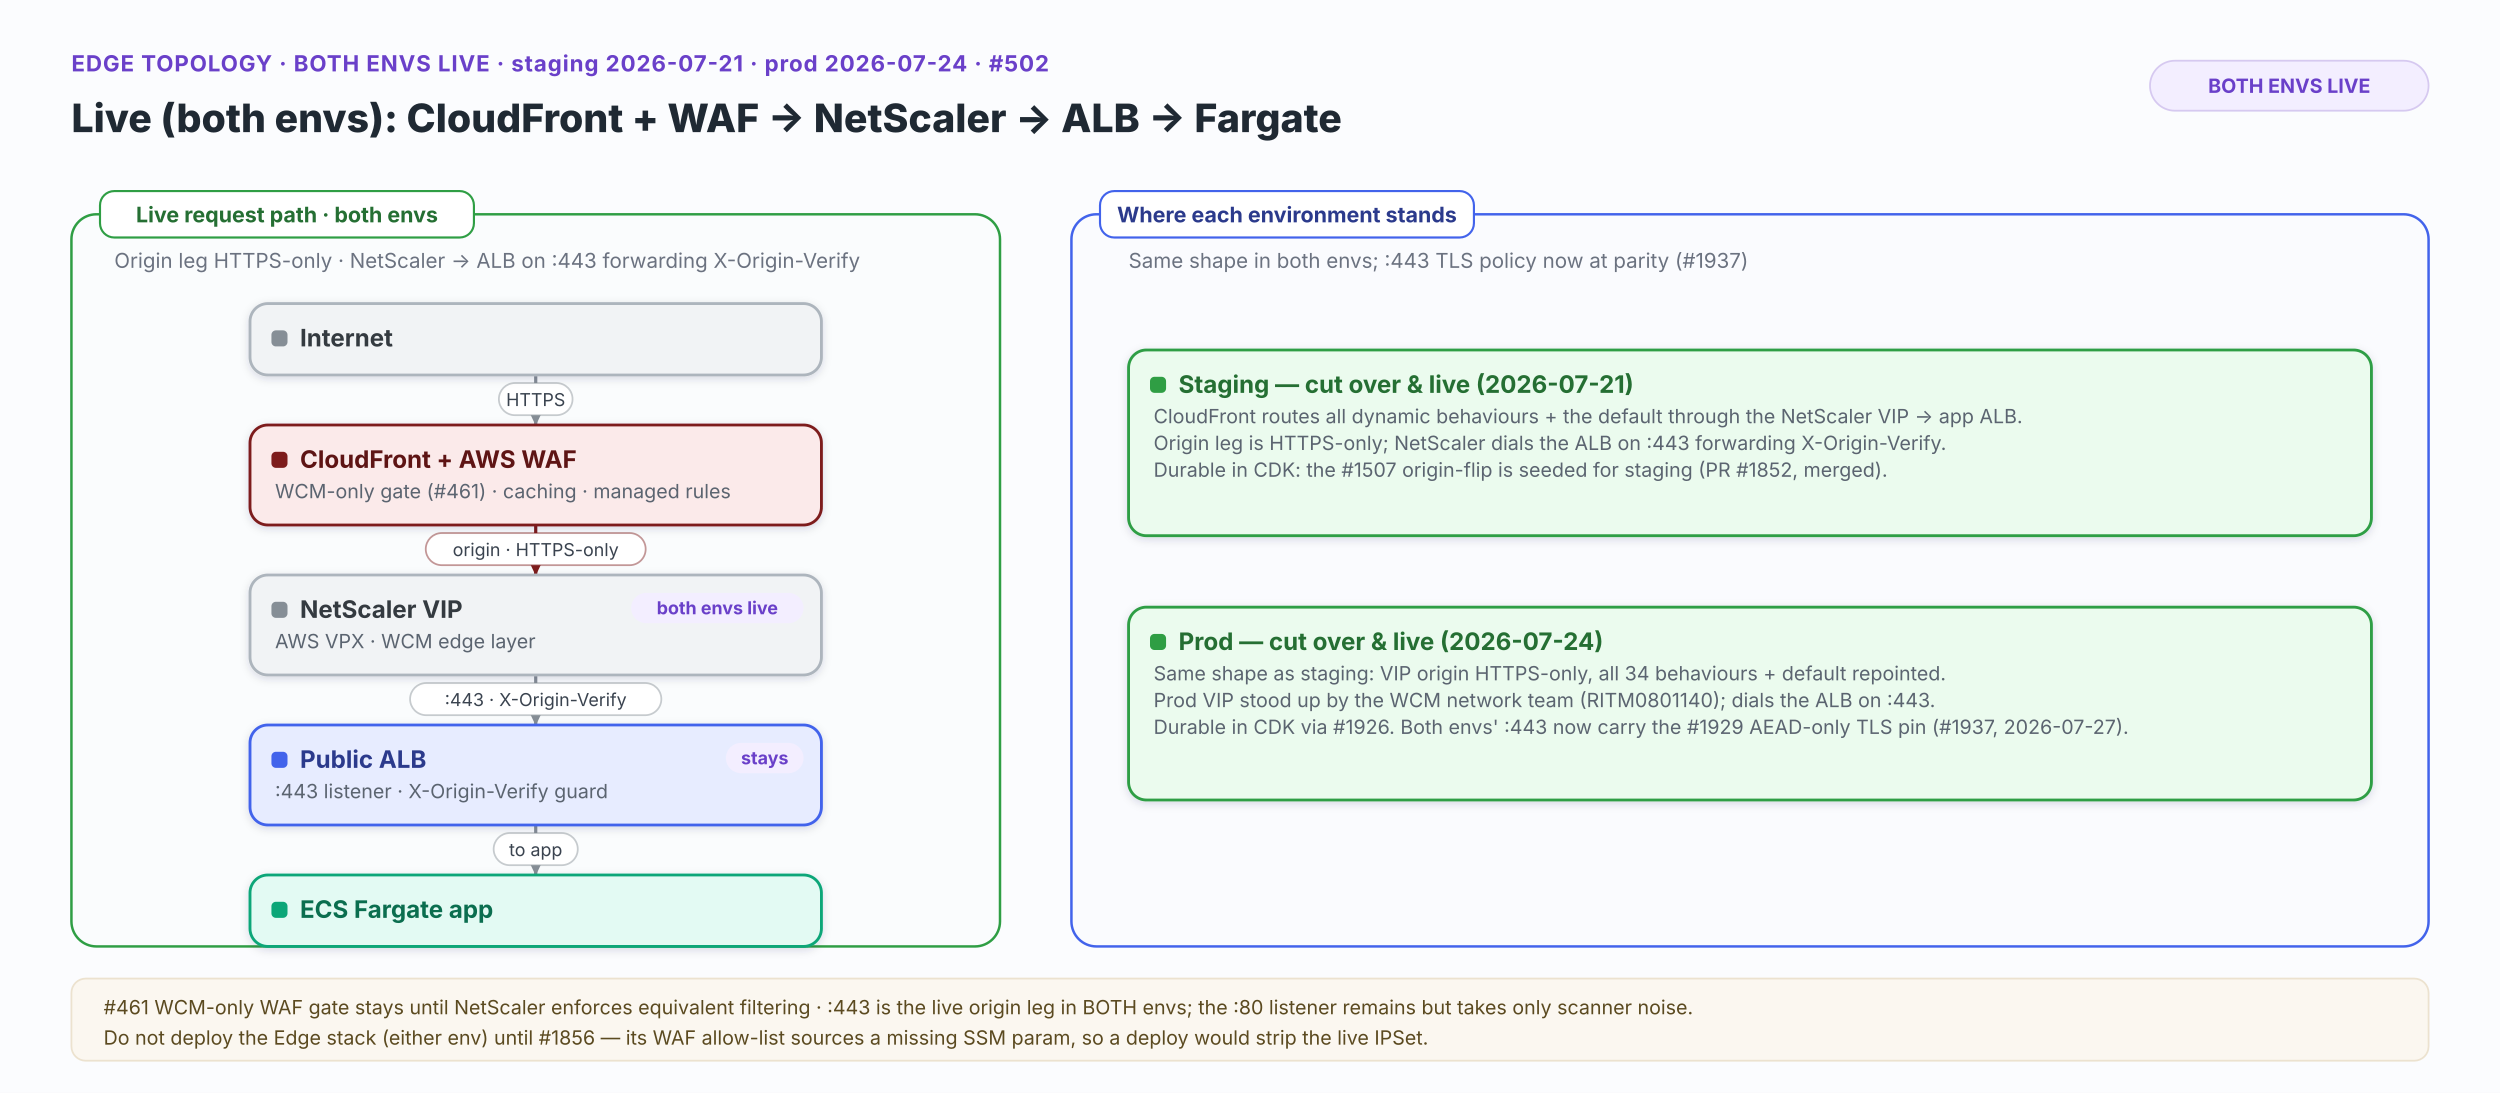
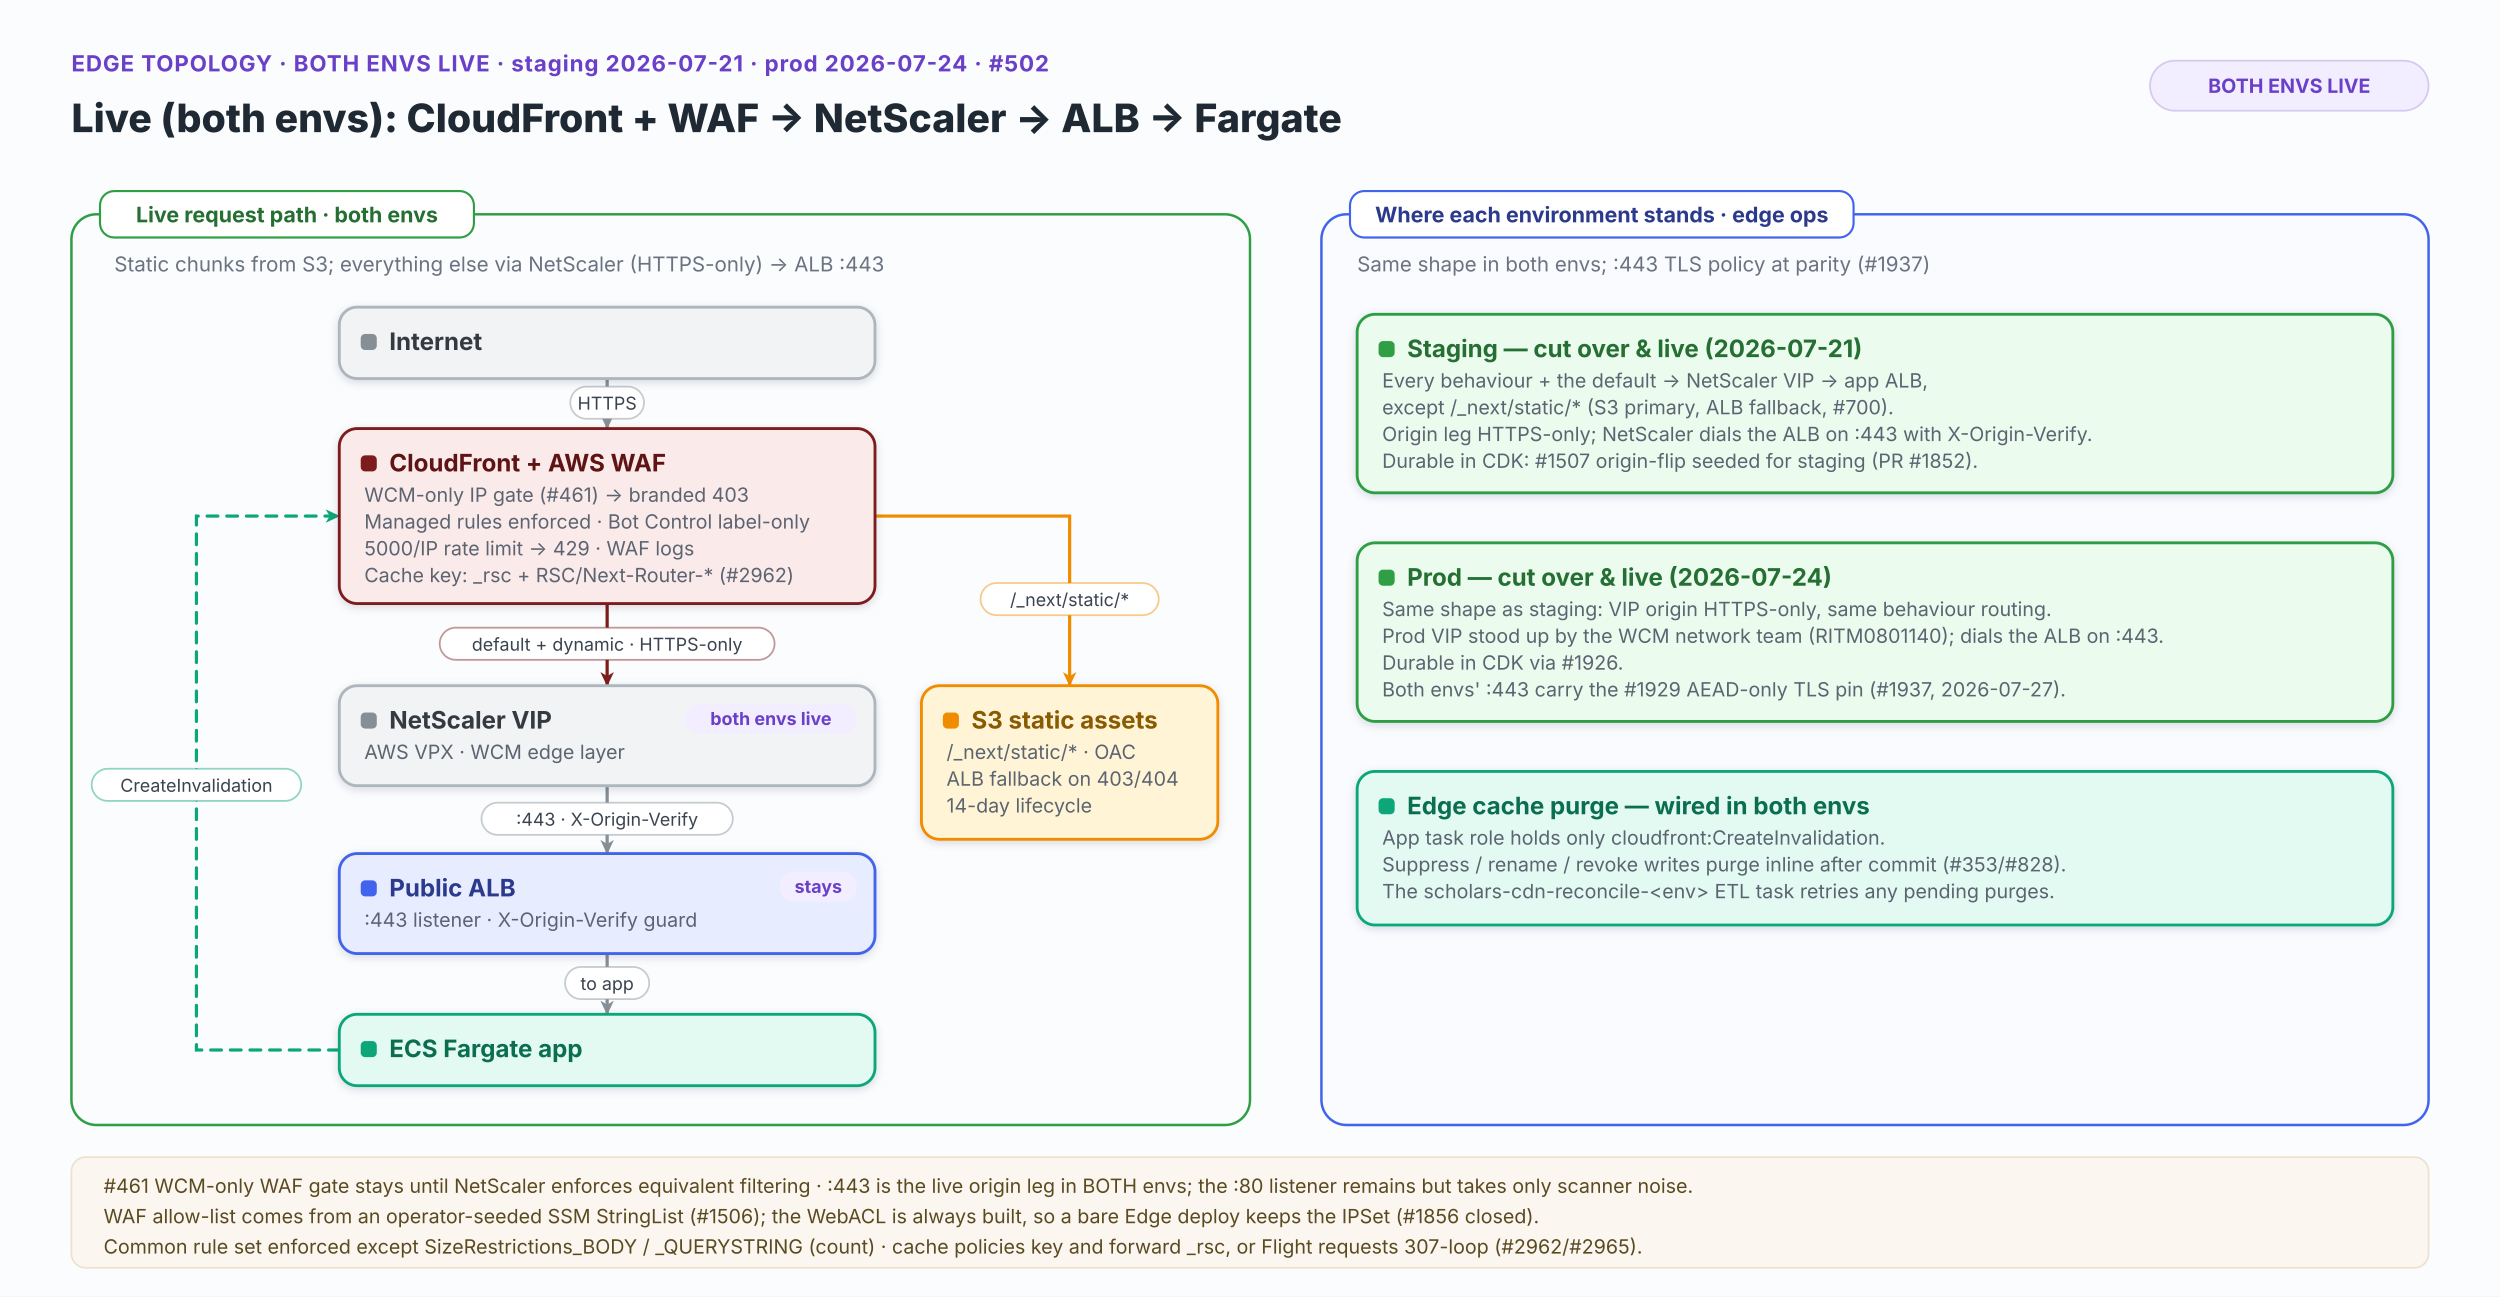
- <svg xmlns="http://www.w3.org/2000/svg" viewBox="0 0 1400 612" width="1400" height="612" role="img" aria-labelledby="t-edge-topology-fork d-edge-topology-fork" font-family="Inter,-apple-system,Segoe UI,Helvetica,Arial,sans-serif">
+ <svg xmlns="http://www.w3.org/2000/svg" viewBox="0 0 1400 726" width="1400" height="726" role="img" aria-labelledby="t-edge-topology-fork d-edge-topology-fork" font-family="Inter,-apple-system,Segoe UI,Helvetica,Arial,sans-serif">
  <rect width="100%" height="100%" fill="#fbfcfe" />
  <defs>
    <filter id="sh" x="-25%" y="-25%" width="150%" height="150%">
      <feDropShadow dx="0" dy="1.4" stdDeviation="2.4" flood-color="#0b1f3a" flood-opacity="0.14" />
    </filter>
    <marker id="mGray" viewBox="0 0 10 10" refX="9" refY="5" markerWidth="9" markerHeight="9" markerUnits="userSpaceOnUse" orient="auto-start-reverse">
      <path d="M0.5,0.8 L9.4,5 L0.5,9.2 L3,5 Z" fill="#868e96" />
    </marker>
    <marker id="mMaroon" viewBox="0 0 10 10" refX="9" refY="5" markerWidth="9" markerHeight="9" markerUnits="userSpaceOnUse" orient="auto-start-reverse">
      <path d="M0.5,0.8 L9.4,5 L0.5,9.2 L3,5 Z" fill="#7d1c1c" />
    </marker>
    <marker id="mRed" viewBox="0 0 10 10" refX="9" refY="5" markerWidth="9" markerHeight="9" markerUnits="userSpaceOnUse" orient="auto-start-reverse">
      <path d="M0.5,0.8 L9.4,5 L0.5,9.2 L3,5 Z" fill="#e03131" />
    </marker>
    <marker id="mGreen" viewBox="0 0 10 10" refX="9" refY="5" markerWidth="9" markerHeight="9" markerUnits="userSpaceOnUse" orient="auto-start-reverse">
      <path d="M0.5,0.8 L9.4,5 L0.5,9.2 L3,5 Z" fill="#2f9e44" />
    </marker>
    <marker id="mIndigo" viewBox="0 0 10 10" refX="9" refY="5" markerWidth="9" markerHeight="9" markerUnits="userSpaceOnUse" orient="auto-start-reverse">
      <path d="M0.5,0.8 L9.4,5 L0.5,9.2 L3,5 Z" fill="#4263eb" />
    </marker>
    <marker id="mViolet" viewBox="0 0 10 10" refX="9" refY="5" markerWidth="9" markerHeight="9" markerUnits="userSpaceOnUse" orient="auto-start-reverse">
      <path d="M0.5,0.8 L9.4,5 L0.5,9.2 L3,5 Z" fill="#7048e8" />
    </marker>
    <marker id="mAmber" viewBox="0 0 10 10" refX="9" refY="5" markerWidth="9" markerHeight="9" markerUnits="userSpaceOnUse" orient="auto-start-reverse">
      <path d="M0.5,0.8 L9.4,5 L0.5,9.2 L3,5 Z" fill="#f08c00" />
    </marker>
    <marker id="mTeal" viewBox="0 0 10 10" refX="9" refY="5" markerWidth="9" markerHeight="9" markerUnits="userSpaceOnUse" orient="auto-start-reverse">
      <path d="M0.5,0.8 L9.4,5 L0.5,9.2 L3,5 Z" fill="#0ca678" />
    </marker>
  </defs>
-   <rect x="40" y="120" width="520" height="410" rx="14" fill="#ebfbee" fill-opacity="0.05" stroke="#2f9e44" stroke-width="1.4" />
-   <rect x="600" y="120" width="760" height="410" rx="14" fill="#e7ecff" fill-opacity="0.04" stroke="#4263eb" stroke-width="1.4" />
-   <path d="M300,210 C300,246 300,202 300,238" fill="none" stroke="#868e96" stroke-width="1.8" stroke-linecap="round" marker-end="url(#mGray)" />
-   <path d="M300,294 C300,330 300,286 300,322" fill="none" stroke="#7d1c1c" stroke-width="1.8" stroke-linecap="round" marker-end="url(#mMaroon)" />
-   <path d="M300,378 C300,414 300,370 300,406" fill="none" stroke="#868e96" stroke-width="1.8" stroke-linecap="round" marker-end="url(#mGray)" />
-   <path d="M300,462 C300,498 300,454 300,490" fill="none" stroke="#868e96" stroke-width="1.8" stroke-linecap="round" marker-end="url(#mGray)" />
-   <rect x="279.375" y="214.5" width="41.25" height="18" rx="9" fill="#ffffff" stroke="#868e96" stroke-opacity="0.45" />
-   <text x="300" y="227.4" font-size="10" fill="#3a434f" text-anchor="middle">HTTPS</text>
-   <rect x="238.425" y="298.5" width="123.15" height="18" rx="9" fill="#ffffff" stroke="#7d1c1c" stroke-opacity="0.45" />
-   <text x="300" y="311.4" font-size="10" fill="#3a434f" text-anchor="middle">origin · HTTPS-only</text>
-   <rect x="229.65" y="382.5" width="140.7" height="18" rx="9" fill="#ffffff" stroke="#868e96" stroke-opacity="0.45" />
-   <text x="300" y="395.4" font-size="10" fill="#3a434f" text-anchor="middle">:443 · X-Origin-Verify</text>
-   <rect x="276.45" y="466.5" width="47.1" height="18" rx="9" fill="#ffffff" stroke="#868e96" stroke-opacity="0.45" />
-   <text x="300" y="479.4" font-size="10" fill="#3a434f" text-anchor="middle">to app</text>
+   <rect x="40" y="120" width="660" height="510" rx="14" fill="#ebfbee" fill-opacity="0.05" stroke="#2f9e44" stroke-width="1.4" />
+   <rect x="740" y="120" width="620" height="510" rx="14" fill="#e7ecff" fill-opacity="0.04" stroke="#4263eb" stroke-width="1.4" />
+   <path d="M340,212 C340,248 340,204 340,240" fill="none" stroke="#868e96" stroke-width="1.8" stroke-linecap="round" marker-end="url(#mGray)" />
+   <path d="M340,338 C340,374 340,348 340,384" fill="none" stroke="#7d1c1c" stroke-width="1.8" stroke-linecap="round" marker-end="url(#mMaroon)" />
+   <path d="M490,289 L599,289 L599,384" fill="none" stroke="#f08c00" stroke-width="1.8" stroke-linecap="round" marker-end="url(#mAmber)" />
+   <path d="M340,440 C340,476 340,442 340,478" fill="none" stroke="#868e96" stroke-width="1.8" stroke-linecap="round" marker-end="url(#mGray)" />
+   <path d="M340,534 C340,570 340,532 340,568" fill="none" stroke="#868e96" stroke-width="1.8" stroke-linecap="round" marker-end="url(#mGray)" />
+   <path d="M190,588 L110,588 L110,289 L190,289" fill="none" stroke="#0ca678" stroke-width="1.8" stroke-linecap="round" stroke-dasharray="6 5" marker-end="url(#mTeal)" />
+   <rect x="319.375" y="216.5" width="41.25" height="18" rx="9" fill="#ffffff" stroke="#868e96" stroke-opacity="0.45" />
+   <text x="340" y="229.4" font-size="10" fill="#3a434f" text-anchor="middle">HTTPS</text>
+   <rect x="246.25" y="351.5" width="187.5" height="18" rx="9" fill="#ffffff" stroke="#7d1c1c" stroke-opacity="0.45" />
+   <text x="340" y="364.4" font-size="10" fill="#3a434f" text-anchor="middle">default + dynamic · HTTPS-only</text>
+   <rect x="549.125" y="326.5" width="99.75" height="18" rx="9" fill="#ffffff" stroke="#f08c00" stroke-opacity="0.45" />
+   <text x="599" y="339.4" font-size="10" fill="#3a434f" text-anchor="middle">/_next/static/*</text>
+   <rect x="269.65" y="449.5" width="140.7" height="18" rx="9" fill="#ffffff" stroke="#868e96" stroke-opacity="0.45" />
+   <text x="340" y="462.4" font-size="10" fill="#3a434f" text-anchor="middle">:443 · X-Origin-Verify</text>
+   <rect x="316.45" y="541.5" width="47.1" height="18" rx="9" fill="#ffffff" stroke="#868e96" stroke-opacity="0.45" />
+   <text x="340" y="554.4" font-size="10" fill="#3a434f" text-anchor="middle">to app</text>
+   <rect x="51.35" y="430.5" width="117.3" height="18" rx="9" fill="#ffffff" stroke="#0ca678" stroke-opacity="0.45" />
+   <text x="110" y="443.4" font-size="10" fill="#3a434f" text-anchor="middle">CreateInvalidation</text>
  <g>
    <rect x="56" y="107" width="209.4" height="26" rx="8" fill="#ffffff" stroke="#2f9e44" stroke-width="1.2" />
    <text x="160.7" y="124.5" font-size="12" font-weight="700" fill="#256f33" text-anchor="middle">Live request path · both envs</text>
  </g>
  <g>
-     <rect x="616" y="107" width="209.4" height="26" rx="8" fill="#ffffff" stroke="#4263eb" stroke-width="1.2" />
-     <text x="720.7" y="124.5" font-size="12" font-weight="700" fill="#2b3a8c" text-anchor="middle">Where each environment stands</text>
+     <rect x="756" y="107" width="282" height="26" rx="8" fill="#ffffff" stroke="#4263eb" stroke-width="1.2" />
+     <text x="897" y="124.5" font-size="12" font-weight="700" fill="#2b3a8c" text-anchor="middle">Where each environment stands · edge ops</text>
  </g>
  <text x="40" y="40" font-size="12.5" font-weight="700" fill="#6a40c9" letter-spacing="0.5">EDGE TOPOLOGY · BOTH ENVS LIVE · staging 2026-07-21 · prod 2026-07-24 · #502</text>
  <text x="40" y="74" font-size="22" font-weight="800" fill="#1f2933">Live (both envs): CloudFront + WAF → NetScaler → ALB → Fargate</text>
  <rect x="1204" y="34" width="156" height="28" rx="14" fill="#f3eeff" stroke="#d6c9f0" />
  <text x="1282" y="52" font-size="11" font-weight="700" fill="#6a40c9" text-anchor="middle">BOTH ENVS LIVE</text>
-   <text x="64" y="150" font-size="11.5" fill="#6b7280">Origin leg HTTPS-only · NetScaler → ALB on :443 forwarding X-Origin-Verify</text>
-   <text x="632" y="150" font-size="11.5" fill="#6b7280">Same shape in both envs; :443 TLS policy now at parity (#1937)</text>
-   <rect x="40" y="548" width="1320" height="46" rx="8" fill="#fbf7f0" stroke="#ece2cf" />
-   <text x="58" y="568" font-size="11" fill="#5b4a20">#461 WCM-only WAF gate stays until NetScaler enforces equivalent filtering · :443 is the live origin leg in BOTH envs; the :80 listener remains but takes only scanner noise.</text>
-   <text x="58" y="585" font-size="11" fill="#5b4a20">Do not deploy the Edge stack (either env) until #1856 — its WAF allow-list sources a missing SSM param, so a deploy would strip the live IPSet.</text>
+   <text x="64" y="152" font-size="11.5" fill="#6b7280">Static chunks from S3; everything else via NetScaler (HTTPS-only) → ALB :443</text>
+   <text x="760" y="152" font-size="11.5" fill="#6b7280">Same shape in both envs; :443 TLS policy at parity (#1937)</text>
+   <rect x="40" y="648" width="1320" height="62" rx="8" fill="#fbf7f0" stroke="#ece2cf" />
+   <text x="58" y="668" font-size="11" fill="#5b4a20">#461 WCM-only WAF gate stays until NetScaler enforces equivalent filtering · :443 is the live origin leg in BOTH envs; the :80 listener remains but takes only scanner noise.</text>
+   <text x="58" y="685" font-size="11" fill="#5b4a20">WAF allow-list comes from an operator-seeded SSM StringList (#1506); the WebACL is always built, so a bare Edge deploy keeps the IPSet (#1856 closed).</text>
+   <text x="58" y="702" font-size="11" fill="#5b4a20">Common rule set enforced except SizeRestrictions_BODY / _QUERYSTRING (count) · cache policies key and forward _rsc, or Flight requests 307-loop (#2962/#2965).</text>
  <g>
-     <rect x="140" y="170" width="320" height="40" rx="10" fill="#f1f3f5" stroke="#adb5bd" stroke-width="1.6" filter="url(#sh)" />
-     <rect x="152" y="185" width="9" height="9" rx="2.5" fill="#868e96" />
-     <text x="168" y="194" font-size="13.5" font-weight="700" fill="#343a40">Internet</text>
+     <rect x="190" y="172" width="300" height="40" rx="10" fill="#f1f3f5" stroke="#adb5bd" stroke-width="1.6" filter="url(#sh)" />
+     <rect x="202" y="187" width="9" height="9" rx="2.5" fill="#868e96" />
+     <text x="218" y="196" font-size="13.5" font-weight="700" fill="#343a40">Internet</text>
  </g>
  <g>
-     <rect x="140" y="238" width="320" height="56" rx="10" fill="#fbeaea" stroke="#7d1c1c" stroke-width="1.6" filter="url(#sh)" />
-     <rect x="152" y="253" width="9" height="9" rx="2.5" fill="#7d1c1c" />
-     <text x="168" y="262" font-size="13.5" font-weight="700" fill="#5e1414">CloudFront + AWS WAF</text>
-     <text x="154" y="279" font-size="11" fill="#5b6470">WCM-only gate (#461) · caching · managed rules</text>
+     <rect x="190" y="240" width="300" height="98" rx="10" fill="#fbeaea" stroke="#7d1c1c" stroke-width="1.6" filter="url(#sh)" />
+     <rect x="202" y="255" width="9" height="9" rx="2.5" fill="#7d1c1c" />
+     <text x="218" y="264" font-size="13.5" font-weight="700" fill="#5e1414">CloudFront + AWS WAF</text>
+     <text x="204" y="281" font-size="11" fill="#5b6470">WCM-only IP gate (#461) → branded 403</text>
+     <text x="204" y="296" font-size="11" fill="#5b6470">Managed rules enforced · Bot Control label-only</text>
+     <text x="204" y="311" font-size="11" fill="#5b6470">5000/IP rate limit → 429 · WAF logs</text>
+     <text x="204" y="326" font-size="11" fill="#5b6470">Cache key: _rsc + RSC/Next-Router-* (#2962)</text>
  </g>
  <g>
-     <rect x="140" y="322" width="320" height="56" rx="10" fill="#f1f3f5" stroke="#adb5bd" stroke-width="1.6" filter="url(#sh)" />
-     <rect x="152" y="337" width="9" height="9" rx="2.5" fill="#868e96" />
-     <text x="168" y="346" font-size="13.5" font-weight="700" fill="#343a40">NetScaler VIP</text>
-     <text x="154" y="363" font-size="11" fill="#5b6470">AWS VPX · WCM edge layer</text>
-     <rect x="353.4" y="332" width="96.6" height="17" rx="8.5" fill="#f3eeff" />
-     <text x="401.7" y="344" font-size="10" font-weight="700" fill="#6a40c9" text-anchor="middle">both envs live</text>
+     <rect x="190" y="384" width="300" height="56" rx="10" fill="#f1f3f5" stroke="#adb5bd" stroke-width="1.6" filter="url(#sh)" />
+     <rect x="202" y="399" width="9" height="9" rx="2.5" fill="#868e96" />
+     <text x="218" y="408" font-size="13.5" font-weight="700" fill="#343a40">NetScaler VIP</text>
+     <text x="204" y="425" font-size="11" fill="#5b6470">AWS VPX · WCM edge layer</text>
+     <rect x="383.4" y="394" width="96.6" height="17" rx="8.5" fill="#f3eeff" />
+     <text x="431.7" y="406" font-size="10" font-weight="700" fill="#6a40c9" text-anchor="middle">both envs live</text>
  </g>
  <g>
-     <rect x="140" y="406" width="320" height="56" rx="10" fill="#e7ecff" stroke="#4263eb" stroke-width="1.6" filter="url(#sh)" />
-     <rect x="152" y="421" width="9" height="9" rx="2.5" fill="#4263eb" />
-     <text x="168" y="430" font-size="13.5" font-weight="700" fill="#2b3a8c">Public ALB</text>
-     <text x="154" y="447" font-size="11" fill="#5b6470">:443 listener · X-Origin-Verify guard</text>
-     <rect x="406.5" y="416" width="43.5" height="17" rx="8.5" fill="#f3eeff" />
-     <text x="428.25" y="428" font-size="10" font-weight="700" fill="#6a40c9" text-anchor="middle">stays</text>
+     <rect x="516" y="384" width="166" height="86" rx="10" fill="#fff4d6" stroke="#f08c00" stroke-width="1.6" filter="url(#sh)" />
+     <rect x="528" y="399" width="9" height="9" rx="2.5" fill="#f08c00" />
+     <text x="544" y="408" font-size="13.5" font-weight="700" fill="#8a5a00">S3 static assets</text>
+     <text x="530" y="425" font-size="11" fill="#5b6470">/_next/static/* · OAC</text>
+     <text x="530" y="440" font-size="11" fill="#5b6470">ALB fallback on 403/404</text>
+     <text x="530" y="455" font-size="11" fill="#5b6470">14-day lifecycle</text>
  </g>
  <g>
-     <rect x="140" y="490" width="320" height="40" rx="10" fill="#e3faf3" stroke="#0ca678" stroke-width="1.6" filter="url(#sh)" />
-     <rect x="152" y="505" width="9" height="9" rx="2.5" fill="#0ca678" />
-     <text x="168" y="514" font-size="13.5" font-weight="700" fill="#0b6e4f">ECS Fargate app</text>
+     <rect x="190" y="478" width="300" height="56" rx="10" fill="#e7ecff" stroke="#4263eb" stroke-width="1.6" filter="url(#sh)" />
+     <rect x="202" y="493" width="9" height="9" rx="2.5" fill="#4263eb" />
+     <text x="218" y="502" font-size="13.5" font-weight="700" fill="#2b3a8c">Public ALB</text>
+     <text x="204" y="519" font-size="11" fill="#5b6470">:443 listener · X-Origin-Verify guard</text>
+     <rect x="436.5" y="488" width="43.5" height="17" rx="8.5" fill="#f3eeff" />
+     <text x="458.25" y="500" font-size="10" font-weight="700" fill="#6a40c9" text-anchor="middle">stays</text>
  </g>
  <g>
-     <rect x="632" y="196" width="696" height="104" rx="10" fill="#ebfbee" stroke="#2f9e44" stroke-width="1.6" filter="url(#sh)" />
-     <rect x="644" y="211" width="9" height="9" rx="2.5" fill="#2f9e44" />
-     <text x="660" y="220" font-size="13.5" font-weight="700" fill="#256f33">Staging — cut over &amp; live (2026-07-21)</text>
-     <text x="646" y="237" font-size="11" fill="#5b6470">CloudFront routes all dynamic behaviours + the default through the NetScaler VIP → app ALB.</text>
-     <text x="646" y="252" font-size="11" fill="#5b6470">Origin leg is HTTPS-only; NetScaler dials the ALB on :443 forwarding X-Origin-Verify.</text>
-     <text x="646" y="267" font-size="11" fill="#5b6470">Durable in CDK: the #1507 origin-flip is seeded for staging (PR #1852, merged).</text>
+     <rect x="190" y="568" width="300" height="40" rx="10" fill="#e3faf3" stroke="#0ca678" stroke-width="1.6" filter="url(#sh)" />
+     <rect x="202" y="583" width="9" height="9" rx="2.5" fill="#0ca678" />
+     <text x="218" y="592" font-size="13.5" font-weight="700" fill="#0b6e4f">ECS Fargate app</text>
  </g>
  <g>
-     <rect x="632" y="340" width="696" height="108" rx="10" fill="#ebfbee" stroke="#2f9e44" stroke-width="1.6" filter="url(#sh)" />
-     <rect x="644" y="355" width="9" height="9" rx="2.5" fill="#2f9e44" />
-     <text x="660" y="364" font-size="13.5" font-weight="700" fill="#256f33">Prod — cut over &amp; live (2026-07-24)</text>
-     <text x="646" y="381" font-size="11" fill="#5b6470">Same shape as staging: VIP origin HTTPS-only, all 34 behaviours + default repointed.</text>
-     <text x="646" y="396" font-size="11" fill="#5b6470">Prod VIP stood up by the WCM network team (RITM0801140); dials the ALB on :443.</text>
-     <text x="646" y="411" font-size="11" fill="#5b6470">Durable in CDK via #1926. Both envs' :443 now carry the #1929 AEAD-only TLS pin (#1937, 2026-07-27).</text>
+     <rect x="760" y="176" width="580" height="100" rx="10" fill="#ebfbee" stroke="#2f9e44" stroke-width="1.6" filter="url(#sh)" />
+     <rect x="772" y="191" width="9" height="9" rx="2.5" fill="#2f9e44" />
+     <text x="788" y="200" font-size="13.5" font-weight="700" fill="#256f33">Staging — cut over &amp; live (2026-07-21)</text>
+     <text x="774" y="217" font-size="11" fill="#5b6470">Every behaviour + the default → NetScaler VIP → app ALB,</text>
+     <text x="774" y="232" font-size="11" fill="#5b6470">except /_next/static/* (S3 primary, ALB fallback, #700).</text>
+     <text x="774" y="247" font-size="11" fill="#5b6470">Origin leg HTTPS-only; NetScaler dials the ALB on :443 with X-Origin-Verify.</text>
+     <text x="774" y="262" font-size="11" fill="#5b6470">Durable in CDK: #1507 origin-flip seeded for staging (PR #1852).</text>
+   </g>
+   <g>
+     <rect x="760" y="304" width="580" height="100" rx="10" fill="#ebfbee" stroke="#2f9e44" stroke-width="1.6" filter="url(#sh)" />
+     <rect x="772" y="319" width="9" height="9" rx="2.5" fill="#2f9e44" />
+     <text x="788" y="328" font-size="13.5" font-weight="700" fill="#256f33">Prod — cut over &amp; live (2026-07-24)</text>
+     <text x="774" y="345" font-size="11" fill="#5b6470">Same shape as staging: VIP origin HTTPS-only, same behaviour routing.</text>
+     <text x="774" y="360" font-size="11" fill="#5b6470">Prod VIP stood up by the WCM network team (RITM0801140); dials the ALB on :443.</text>
+     <text x="774" y="375" font-size="11" fill="#5b6470">Durable in CDK via #1926.</text>
+     <text x="774" y="390" font-size="11" fill="#5b6470">Both envs' :443 carry the #1929 AEAD-only TLS pin (#1937, 2026-07-27).</text>
+   </g>
+   <g>
+     <rect x="760" y="432" width="580" height="86" rx="10" fill="#e3faf3" stroke="#0ca678" stroke-width="1.6" filter="url(#sh)" />
+     <rect x="772" y="447" width="9" height="9" rx="2.5" fill="#0ca678" />
+     <text x="788" y="456" font-size="13.5" font-weight="700" fill="#0b6e4f">Edge cache purge — wired in both envs</text>
+     <text x="774" y="473" font-size="11" fill="#5b6470">App task role holds only cloudfront:CreateInvalidation.</text>
+     <text x="774" y="488" font-size="11" fill="#5b6470">Suppress / rename / revoke writes purge inline after commit (#353/#828).</text>
+     <text x="774" y="503" font-size="11" fill="#5b6470">The scholars-cdn-reconcile-&lt;env&gt; ETL task retries any pending purges.</text>
  </g>
</svg>
